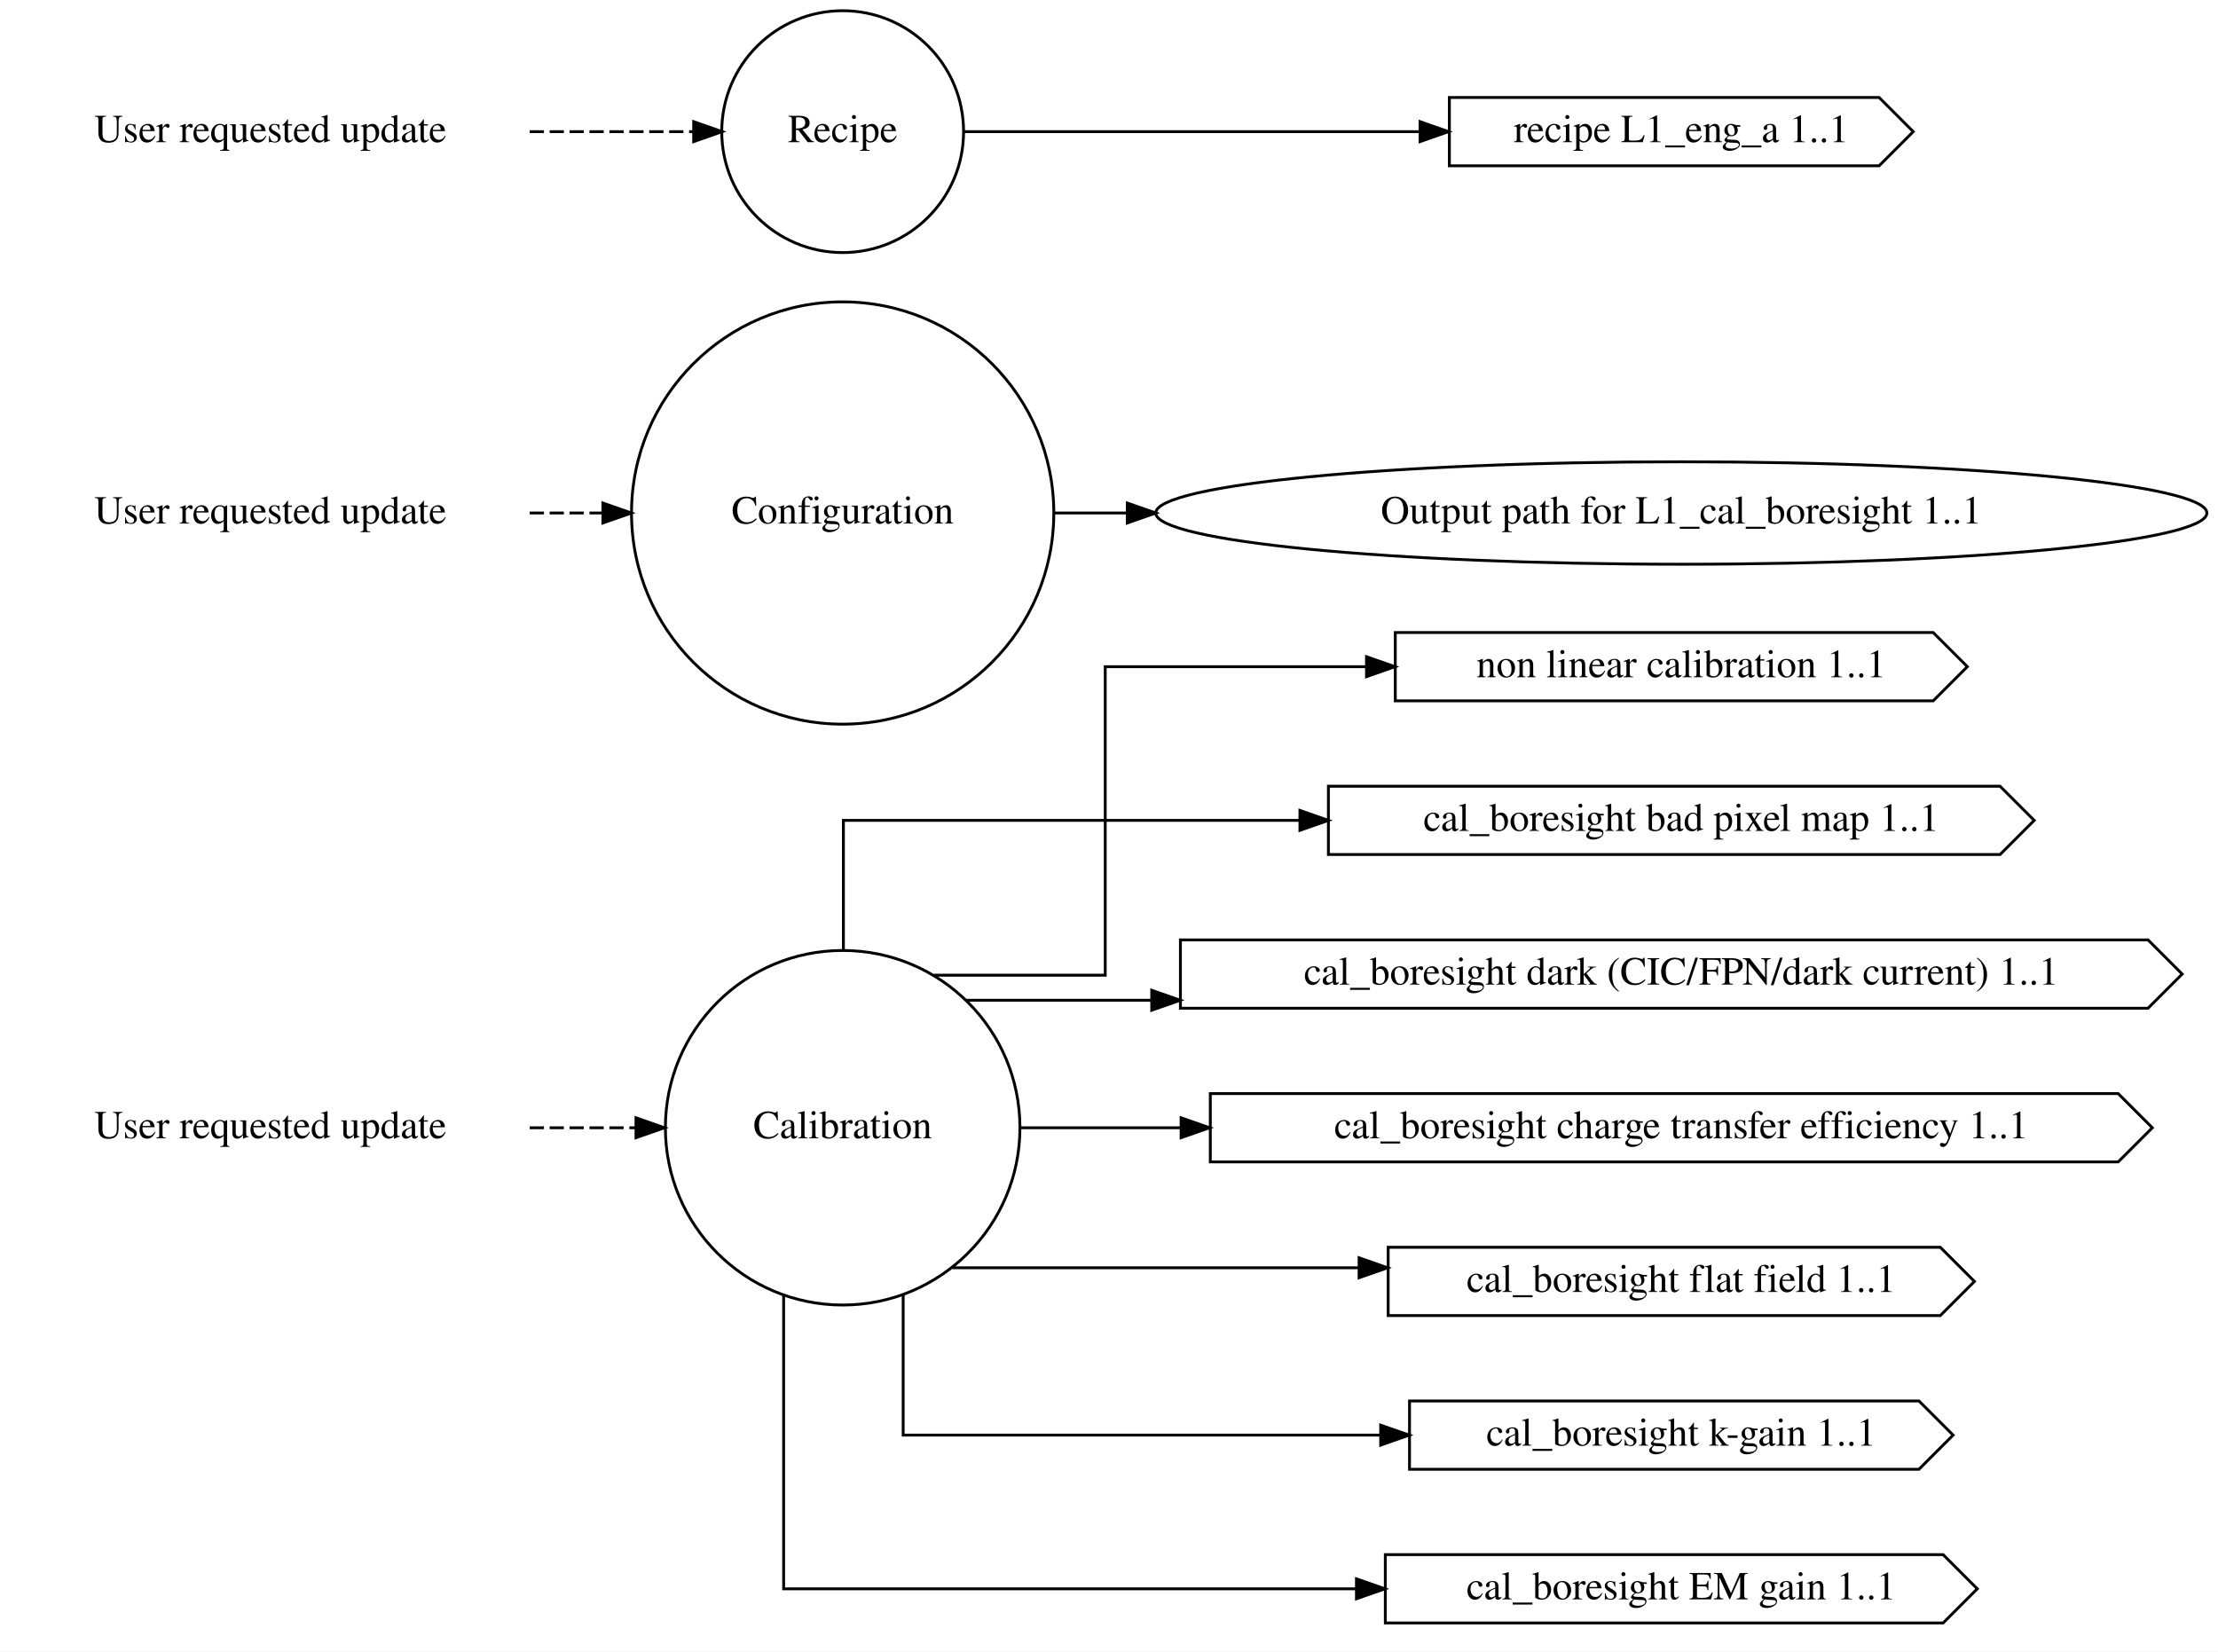
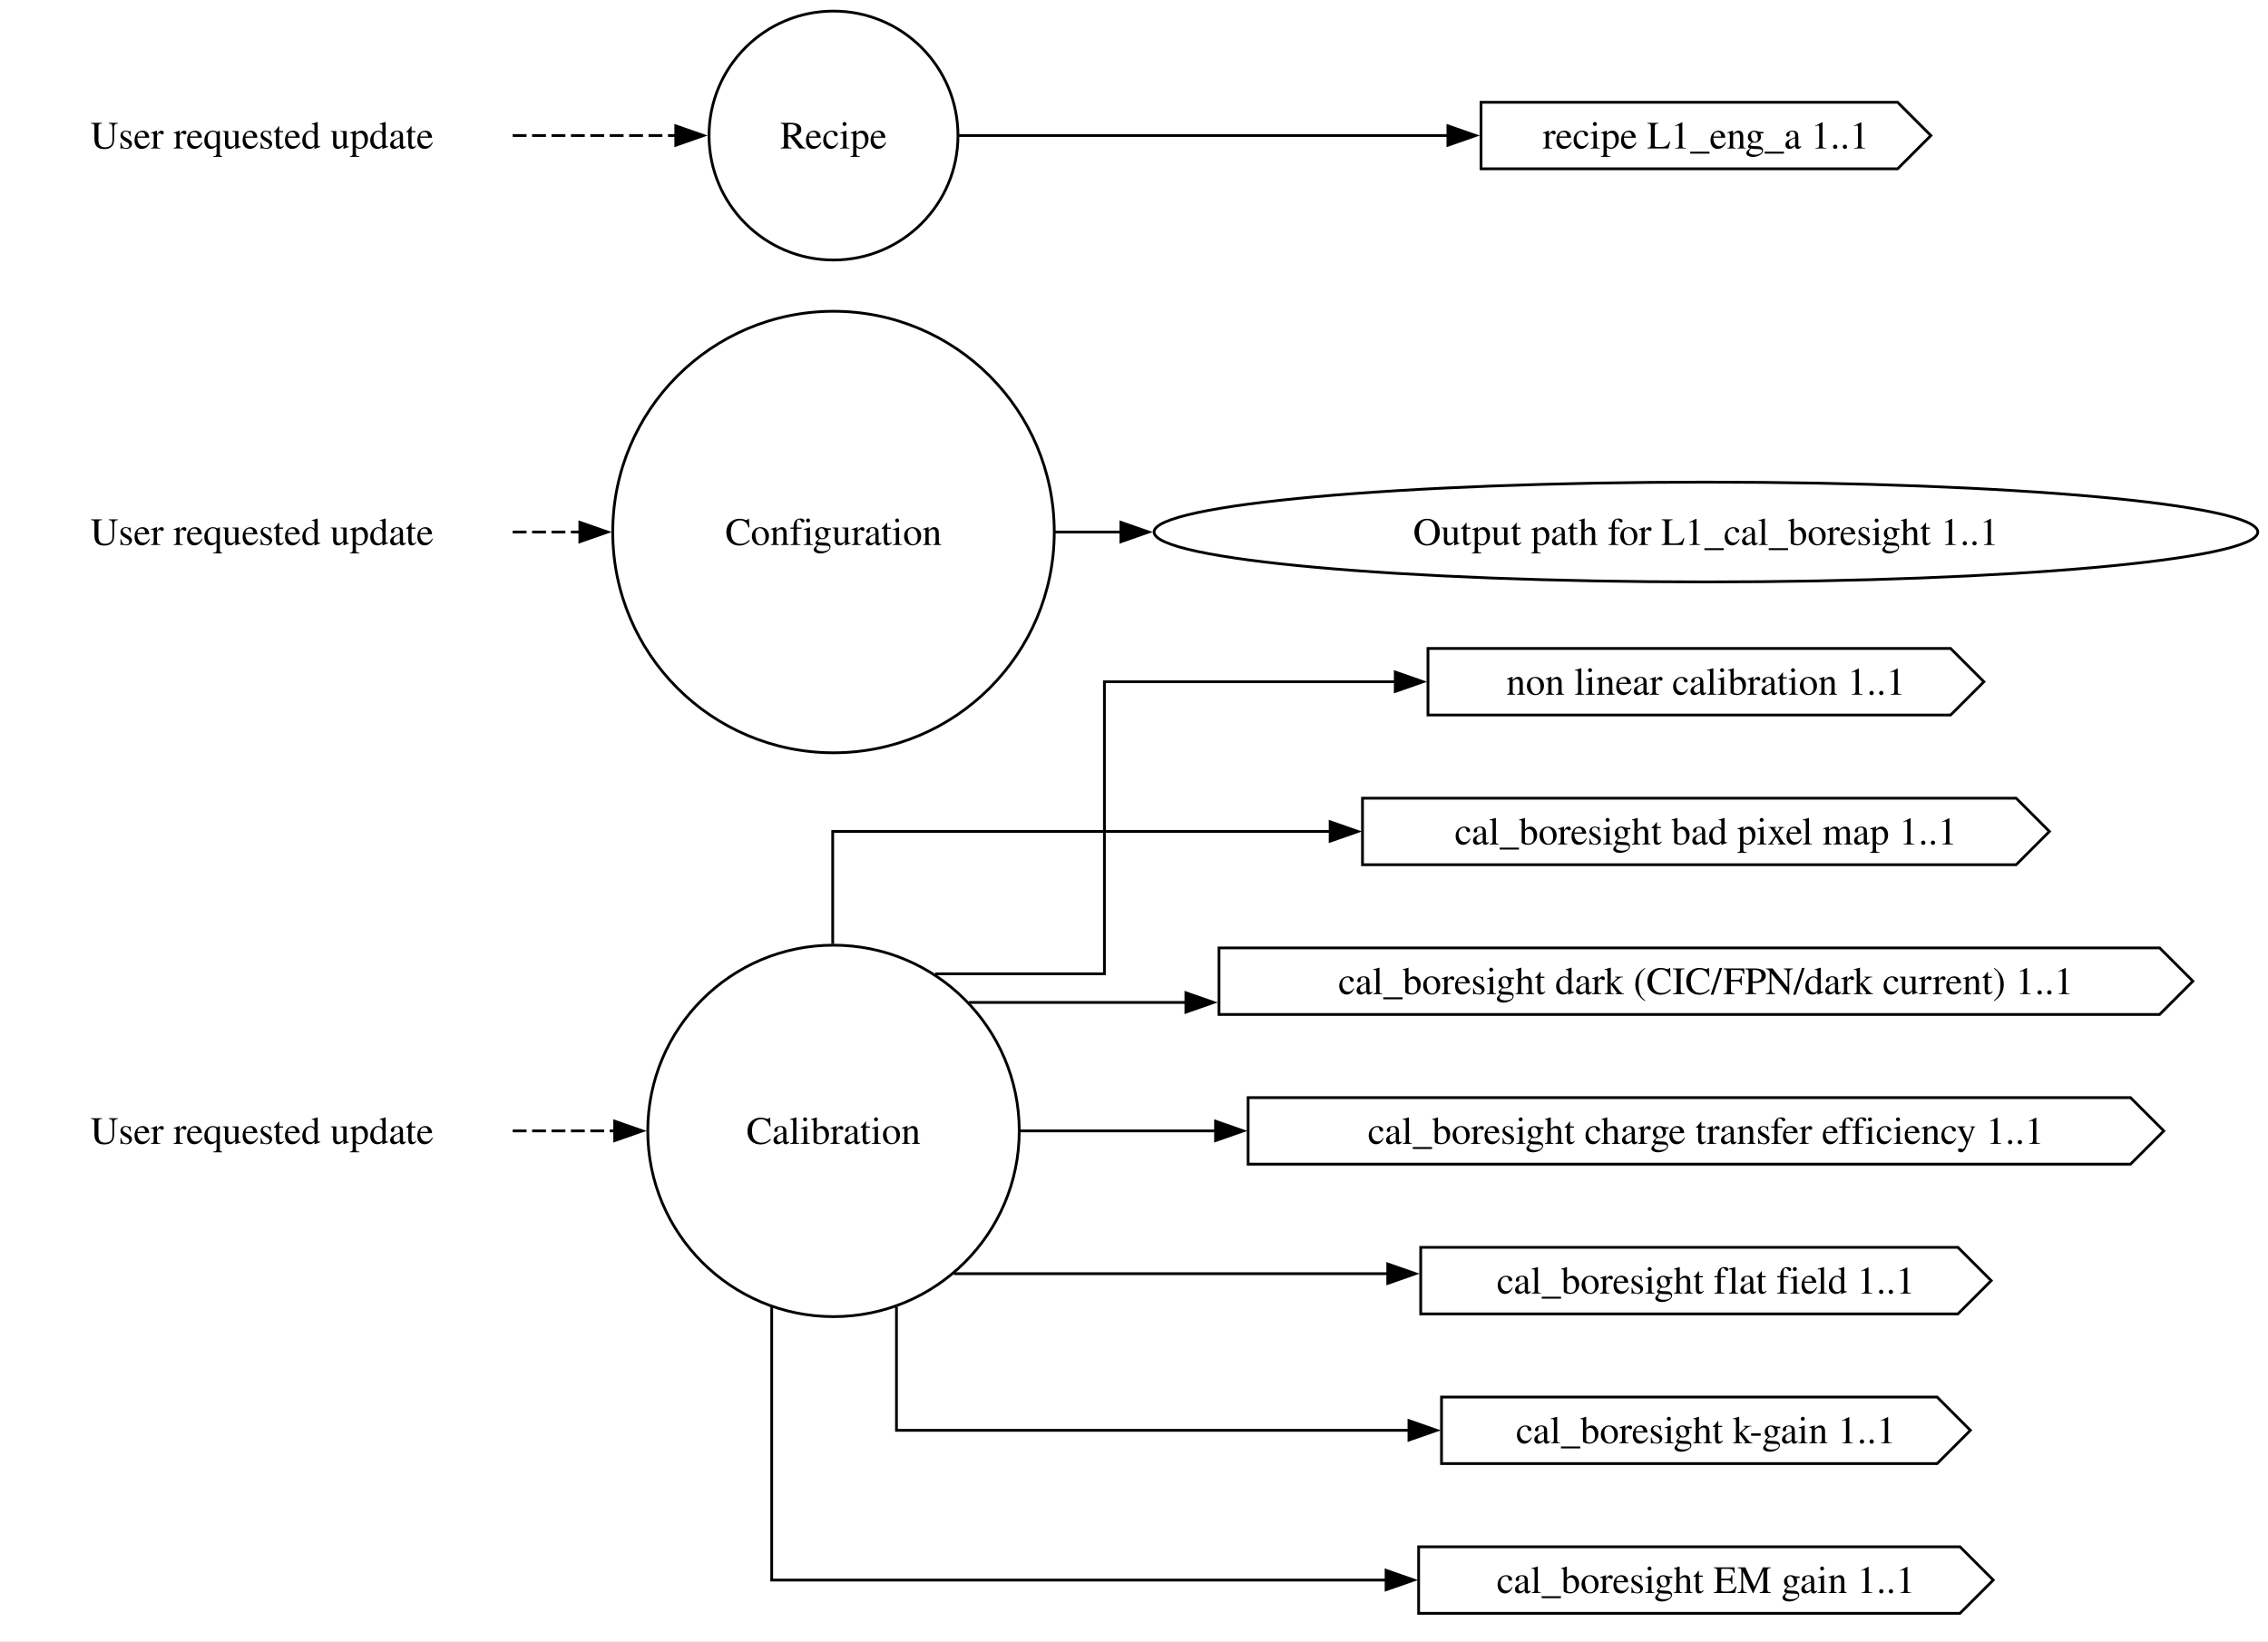
- <svg xmlns="http://www.w3.org/2000/svg" width="779pt" height="580pt" viewBox="0.00 0.00 779.35 580.25">
-   <g id="graph0" class="graph" transform="scale(1 1) rotate(0) translate(4 576.25)">
-     <polygon fill="white" stroke="transparent" points="-4,4 -4,-576.25 775.35,-576.25 775.35,4 -4,4" />
+ <svg xmlns="http://www.w3.org/2000/svg" width="818pt" height="592pt" viewBox="0.00 0.00 818.00 592.00">
+   <g id="graph0" class="graph" transform="scale(1 1) rotate(0) translate(4 587.89)">
+     <polygon fill="white" stroke="none" points="-4,4 -4,-587.89 814.33,-587.89 814.33,4 -4,4" />
    <g id="node1" class="node">
-       <text text-anchor="middle" x="91" y="-176.3" font-family="Times,serif" font-size="14.00">User requested update</text>
+       <text xml:space="preserve" text-anchor="middle" x="90.5" y="-175.32" font-family="Times,serif" font-size="14.00">User requested update</text>
    </g>
    <g id="node4" class="node">
-       <ellipse fill="none" stroke="black" cx="292.09" cy="-180" rx="62.29" ry="62.29" />
-       <text text-anchor="middle" x="292.09" y="-176.3" font-family="Times,serif" font-size="14.00">Calibration</text>
+       <ellipse fill="none" stroke="black" cx="296.62" cy="-180" rx="66.99" ry="66.99" />
+       <text xml:space="preserve" text-anchor="middle" x="296.62" y="-175.32" font-family="Times,serif" font-size="14.00">Calibration</text>
    </g>
    <g id="edge1" class="edge">
-       <path fill="none" stroke="black" stroke-dasharray="5,2" d="M182.13,-180C182.13,-180 219.47,-180 219.47,-180" />
-       <polygon fill="black" stroke="black" points="219.47,-183.5 229.47,-180 219.47,-176.5 219.47,-183.5" />
+       <path fill="none" stroke="black" stroke-dasharray="5,2" d="M180.91,-180C180.91,-180 217.7,-180 217.7,-180" />
+       <polygon fill="black" stroke="black" points="217.7,-183.5 227.7,-180 217.7,-176.5 217.7,-183.5" />
    </g>
    <g id="node2" class="node">
-       <text text-anchor="middle" x="91" y="-392.3" font-family="Times,serif" font-size="14.00">User requested update</text>
+       <text xml:space="preserve" text-anchor="middle" x="90.5" y="-391.32" font-family="Times,serif" font-size="14.00">User requested update</text>
    </g>
    <g id="node5" class="node">
-       <ellipse fill="none" stroke="black" cx="292.09" cy="-396" rx="74.19" ry="74.19" />
-       <text text-anchor="middle" x="292.09" y="-392.3" font-family="Times,serif" font-size="14.00">Configuration</text>
+       <ellipse fill="none" stroke="black" cx="296.62" cy="-396" rx="79.62" ry="79.62" />
+       <text xml:space="preserve" text-anchor="middle" x="296.62" y="-391.32" font-family="Times,serif" font-size="14.00">Configuration</text>
    </g>
    <g id="edge2" class="edge">
-       <path fill="none" stroke="black" stroke-dasharray="5,2" d="M182.13,-396C182.13,-396 207.84,-396 207.84,-396" />
-       <polygon fill="black" stroke="black" points="207.84,-399.5 217.84,-396 207.84,-392.5 207.84,-399.5" />
+       <path fill="none" stroke="black" stroke-dasharray="5,2" d="M180.91,-396C180.91,-396 205.13,-396 205.13,-396" />
+       <polygon fill="black" stroke="black" points="205.13,-399.5 215.13,-396 205.13,-392.5 205.13,-399.5" />
    </g>
    <g id="node3" class="node">
-       <text text-anchor="middle" x="91" y="-526.3" font-family="Times,serif" font-size="14.00">User requested update</text>
+       <text xml:space="preserve" text-anchor="middle" x="90.5" y="-534.33" font-family="Times,serif" font-size="14.00">User requested update</text>
    </g>
    <g id="node6" class="node">
-       <ellipse fill="none" stroke="black" cx="292.09" cy="-530" rx="42.49" ry="42.49" />
-       <text text-anchor="middle" x="292.09" y="-526.3" font-family="Times,serif" font-size="14.00">Recipe</text>
+       <ellipse fill="none" stroke="black" cx="296.62" cy="-539" rx="44.89" ry="44.89" />
+       <text xml:space="preserve" text-anchor="middle" x="296.62" y="-534.33" font-family="Times,serif" font-size="14.00">Recipe</text>
    </g>
    <g id="edge3" class="edge">
-       <path fill="none" stroke="black" stroke-dasharray="5,2" d="M182.13,-530C182.13,-530 239.74,-530 239.74,-530" />
-       <polygon fill="black" stroke="black" points="239.74,-533.5 249.74,-530 239.74,-526.5 239.74,-533.5" />
+       <path fill="none" stroke="black" stroke-dasharray="5,2" d="M180.91,-539C180.91,-539 239.73,-539 239.73,-539" />
+       <polygon fill="black" stroke="black" points="239.73,-542.5 249.73,-539 239.73,-535.5 239.73,-542.5" />
    </g>
    <g id="node9" class="node">
-       <polygon fill="none" stroke="black" points="675.27,-354 486.27,-354 486.27,-330 675.27,-330 687.27,-342 675.27,-354" />
-       <text text-anchor="middle" x="586.77" y="-338.3" font-family="Times,serif" font-size="14.00">non linear calibration 1..1</text>
+       <polygon fill="none" stroke="black" points="699.53,-354 511.03,-354 511.03,-330 699.53,-330 711.53,-342 699.53,-354" />
+       <text xml:space="preserve" text-anchor="middle" x="611.28" y="-337.32" font-family="Times,serif" font-size="14.00">non linear calibration 1..1</text>
    </g>
    <g id="edge4" class="edge">
-       <path fill="none" stroke="black" d="M324.1,-233.6C350.75,-233.6 384.35,-233.6 384.35,-233.6 384.35,-233.6 384.35,-342 384.35,-342 384.35,-342 476.16,-342 476.16,-342" />
-       <polygon fill="black" stroke="black" points="476.16,-345.5 486.16,-342 476.16,-338.5 476.16,-345.5" />
+       <path fill="none" stroke="black" d="M333.28,-236.66C361,-236.66 394.33,-236.66 394.33,-236.66 394.33,-236.66 394.33,-342 394.33,-342 394.33,-342 499.23,-342 499.23,-342" />
+       <polygon fill="black" stroke="black" points="499.23,-345.5 509.23,-342 499.23,-338.5 499.23,-345.5" />
    </g>
    <g id="node10" class="node">
-       <polygon fill="none" stroke="black" points="698.77,-300 462.77,-300 462.77,-276 698.77,-276 710.77,-288 698.77,-300" />
-       <text text-anchor="middle" x="586.77" y="-284.3" font-family="Times,serif" font-size="14.00">cal_boresight bad pixel map 1..1</text>
+       <polygon fill="none" stroke="black" points="723.16,-300 487.41,-300 487.41,-276 723.16,-276 735.16,-288 723.16,-300" />
+       <text xml:space="preserve" text-anchor="middle" x="611.28" y="-283.32" font-family="Times,serif" font-size="14.00">cal_boresight bad pixel map 1..1</text>
    </g>
    <g id="edge5" class="edge">
-       <path fill="none" stroke="black" d="M292.35,-242.51C292.35,-266.39 292.35,-288 292.35,-288 292.35,-288 452.76,-288 452.76,-288" />
-       <polygon fill="black" stroke="black" points="452.76,-291.5 462.76,-288 452.76,-284.5 452.76,-291.5" />
+       <path fill="none" stroke="black" d="M296.33,-247.48C296.33,-269.31 296.33,-288 296.33,-288 296.33,-288 475.74,-288 475.74,-288" />
+       <polygon fill="black" stroke="black" points="475.74,-291.5 485.74,-288 475.74,-284.5 475.74,-291.5" />
    </g>
    <g id="node11" class="node">
-       <polygon fill="none" stroke="black" points="750.77,-246 410.77,-246 410.77,-222 750.77,-222 762.77,-234 750.77,-246" />
-       <text text-anchor="middle" x="586.77" y="-230.3" font-family="Times,serif" font-size="14.00">cal_boresight dark (CIC/FPN/dark current) 1..1</text>
+       <polygon fill="none" stroke="black" points="774.91,-246 435.66,-246 435.66,-222 774.91,-222 786.91,-234 774.91,-246" />
+       <text xml:space="preserve" text-anchor="middle" x="611.28" y="-229.32" font-family="Times,serif" font-size="14.00">cal_boresight dark (CIC/FPN/dark current) 1..1</text>
    </g>
    <g id="edge6" class="edge">
-       <path fill="none" stroke="black" d="M335.57,-224.8C335.57,-224.8 400.69,-224.8 400.69,-224.8" />
-       <polygon fill="black" stroke="black" points="400.69,-228.3 410.69,-224.8 400.69,-221.3 400.69,-228.3" />
+       <path fill="none" stroke="black" d="M345.44,-226.33C345.44,-226.33 423.71,-226.33 423.71,-226.33" />
+       <polygon fill="black" stroke="black" points="423.71,-229.83 433.71,-226.33 423.71,-222.83 423.71,-229.83" />
    </g>
    <g id="node12" class="node">
-       <polygon fill="none" stroke="black" points="740.27,-192 421.27,-192 421.27,-168 740.27,-168 752.27,-180 740.27,-192" />
-       <text text-anchor="middle" x="586.77" y="-176.3" font-family="Times,serif" font-size="14.00">cal_boresight charge transfer efficiency 1..1</text>
+       <polygon fill="none" stroke="black" points="764.41,-192 446.16,-192 446.16,-168 764.41,-168 776.41,-180 764.41,-192" />
+       <text xml:space="preserve" text-anchor="middle" x="611.28" y="-175.32" font-family="Times,serif" font-size="14.00">cal_boresight charge transfer efficiency 1..1</text>
    </g>
    <g id="edge7" class="edge">
-       <path fill="none" stroke="black" d="M354.59,-180C354.59,-180 411.01,-180 411.01,-180" />
-       <polygon fill="black" stroke="black" points="411.01,-183.5 421.01,-180 411.01,-176.5 411.01,-183.5" />
+       <path fill="none" stroke="black" d="M363.74,-180C363.74,-180 434.41,-180 434.41,-180" />
+       <polygon fill="black" stroke="black" points="434.41,-183.5 444.41,-180 434.41,-176.5 434.41,-183.5" />
    </g>
    <g id="node13" class="node">
-       <polygon fill="none" stroke="black" points="677.77,-138 483.77,-138 483.77,-114 677.77,-114 689.77,-126 677.77,-138" />
-       <text text-anchor="middle" x="586.77" y="-122.3" font-family="Times,serif" font-size="14.00">cal_boresight flat field 1..1</text>
+       <polygon fill="none" stroke="black" points="702.16,-138 508.41,-138 508.41,-114 702.16,-114 714.16,-126 702.16,-138" />
+       <text xml:space="preserve" text-anchor="middle" x="611.28" y="-121.33" font-family="Times,serif" font-size="14.00">cal_boresight flat field 1..1</text>
    </g>
    <g id="edge8" class="edge">
-       <path fill="none" stroke="black" d="M330.62,-130.8C330.62,-130.8 473.55,-130.8 473.55,-130.8" />
-       <polygon fill="black" stroke="black" points="473.55,-134.3 483.55,-130.8 473.55,-127.3 473.55,-134.3" />
+       <path fill="none" stroke="black" d="M340.04,-128.5C340.04,-128.5 496.52,-128.5 496.52,-128.5" />
+       <polygon fill="black" stroke="black" points="496.52,-132 506.52,-128.5 496.52,-125 496.52,-132" />
    </g>
    <g id="node14" class="node">
-       <polygon fill="none" stroke="black" points="670.27,-84 491.27,-84 491.27,-60 670.27,-60 682.27,-72 670.27,-84" />
-       <text text-anchor="middle" x="586.77" y="-68.3" font-family="Times,serif" font-size="14.00">cal_boresight k-gain 1..1</text>
+       <polygon fill="none" stroke="black" points="694.66,-84 515.91,-84 515.91,-60 694.66,-60 706.66,-72 694.66,-84" />
+       <text xml:space="preserve" text-anchor="middle" x="611.28" y="-67.33" font-family="Times,serif" font-size="14.00">cal_boresight k-gain 1..1</text>
    </g>
    <g id="edge9" class="edge">
-       <path fill="none" stroke="black" d="M313.35,-121.26C313.35,-95.93 313.35,-72 313.35,-72 313.35,-72 481.14,-72 481.14,-72" />
-       <polygon fill="black" stroke="black" points="481.14,-75.5 491.14,-72 481.14,-68.5 481.14,-75.5" />
+       <path fill="none" stroke="black" d="M319.33,-116.55C319.33,-93.04 319.33,-72 319.33,-72 319.33,-72 504.17,-72 504.17,-72" />
+       <polygon fill="black" stroke="black" points="504.17,-75.5 514.17,-72 504.17,-68.5 504.17,-75.5" />
    </g>
    <g id="node15" class="node">
-       <polygon fill="none" stroke="black" points="678.77,-30 482.77,-30 482.77,-6 678.77,-6 690.77,-18 678.77,-30" />
-       <text text-anchor="middle" x="586.77" y="-14.3" font-family="Times,serif" font-size="14.00">cal_boresight EM gain 1..1</text>
+       <polygon fill="none" stroke="black" points="702.91,-30 507.66,-30 507.66,-6 702.91,-6 714.91,-18 702.91,-30" />
+       <text xml:space="preserve" text-anchor="middle" x="611.28" y="-13.32" font-family="Times,serif" font-size="14.00">cal_boresight EM gain 1..1</text>
    </g>
    <g id="edge10" class="edge">
-       <path fill="none" stroke="black" d="M271.35,-121.06C271.35,-74.74 271.35,-18 271.35,-18 271.35,-18 472.62,-18 472.62,-18" />
-       <polygon fill="black" stroke="black" points="472.62,-21.5 482.62,-18 472.62,-14.5 472.62,-21.5" />
+       <path fill="none" stroke="black" d="M274.33,-116.44C274.33,-71.05 274.33,-18 274.33,-18 274.33,-18 495.92,-18 495.92,-18" />
+       <polygon fill="black" stroke="black" points="495.92,-21.5 505.92,-18 495.92,-14.5 495.92,-21.5" />
    </g>
    <g id="node7" class="node">
-       <ellipse fill="none" stroke="black" cx="586.77" cy="-396" rx="184.67" ry="18" />
-       <text text-anchor="middle" x="586.77" y="-392.3" font-family="Times,serif" font-size="14.00">Output path for L1_cal_boresight 1..1</text>
+       <ellipse fill="none" stroke="black" cx="611.28" cy="-396" rx="199.04" ry="18" />
+       <text xml:space="preserve" text-anchor="middle" x="611.28" y="-391.32" font-family="Times,serif" font-size="14.00">Output path for L1_cal_boresight 1..1</text>
    </g>
    <g id="edge11" class="edge">
-       <path fill="none" stroke="black" d="M366.45,-396C366.45,-396 392.11,-396 392.11,-396" />
-       <polygon fill="black" stroke="black" points="392.11,-399.5 402.11,-396 392.11,-392.5 392.11,-399.5" />
+       <path fill="none" stroke="black" d="M376.43,-396C376.43,-396 400.27,-396 400.27,-396" />
+       <polygon fill="black" stroke="black" points="400.27,-399.5 410.27,-396 400.27,-392.5 400.27,-399.5" />
    </g>
    <g id="node8" class="node">
-       <polygon fill="none" stroke="black" points="656.27,-542 505.27,-542 505.27,-518 656.27,-518 668.27,-530 656.27,-542" />
-       <text text-anchor="middle" x="586.77" y="-526.3" font-family="Times,serif" font-size="14.00">recipe L1_eng_a 1..1</text>
+       <polygon fill="none" stroke="black" points="680.41,-551 530.16,-551 530.16,-527 680.41,-527 692.41,-539 680.41,-551" />
+       <text xml:space="preserve" text-anchor="middle" x="611.28" y="-534.33" font-family="Times,serif" font-size="14.00">recipe L1_eng_a 1..1</text>
    </g>
    <g id="edge12" class="edge">
-       <path fill="none" stroke="black" d="M334.63,-530C334.63,-530 494.97,-530 494.97,-530" />
-       <polygon fill="black" stroke="black" points="494.97,-533.5 504.97,-530 494.97,-526.5 494.97,-533.5" />
+       <path fill="none" stroke="black" d="M341.7,-539C341.7,-539 518.22,-539 518.22,-539" />
+       <polygon fill="black" stroke="black" points="518.22,-542.5 528.22,-539 518.22,-535.5 518.22,-542.5" />
    </g>
  </g>
</svg>
